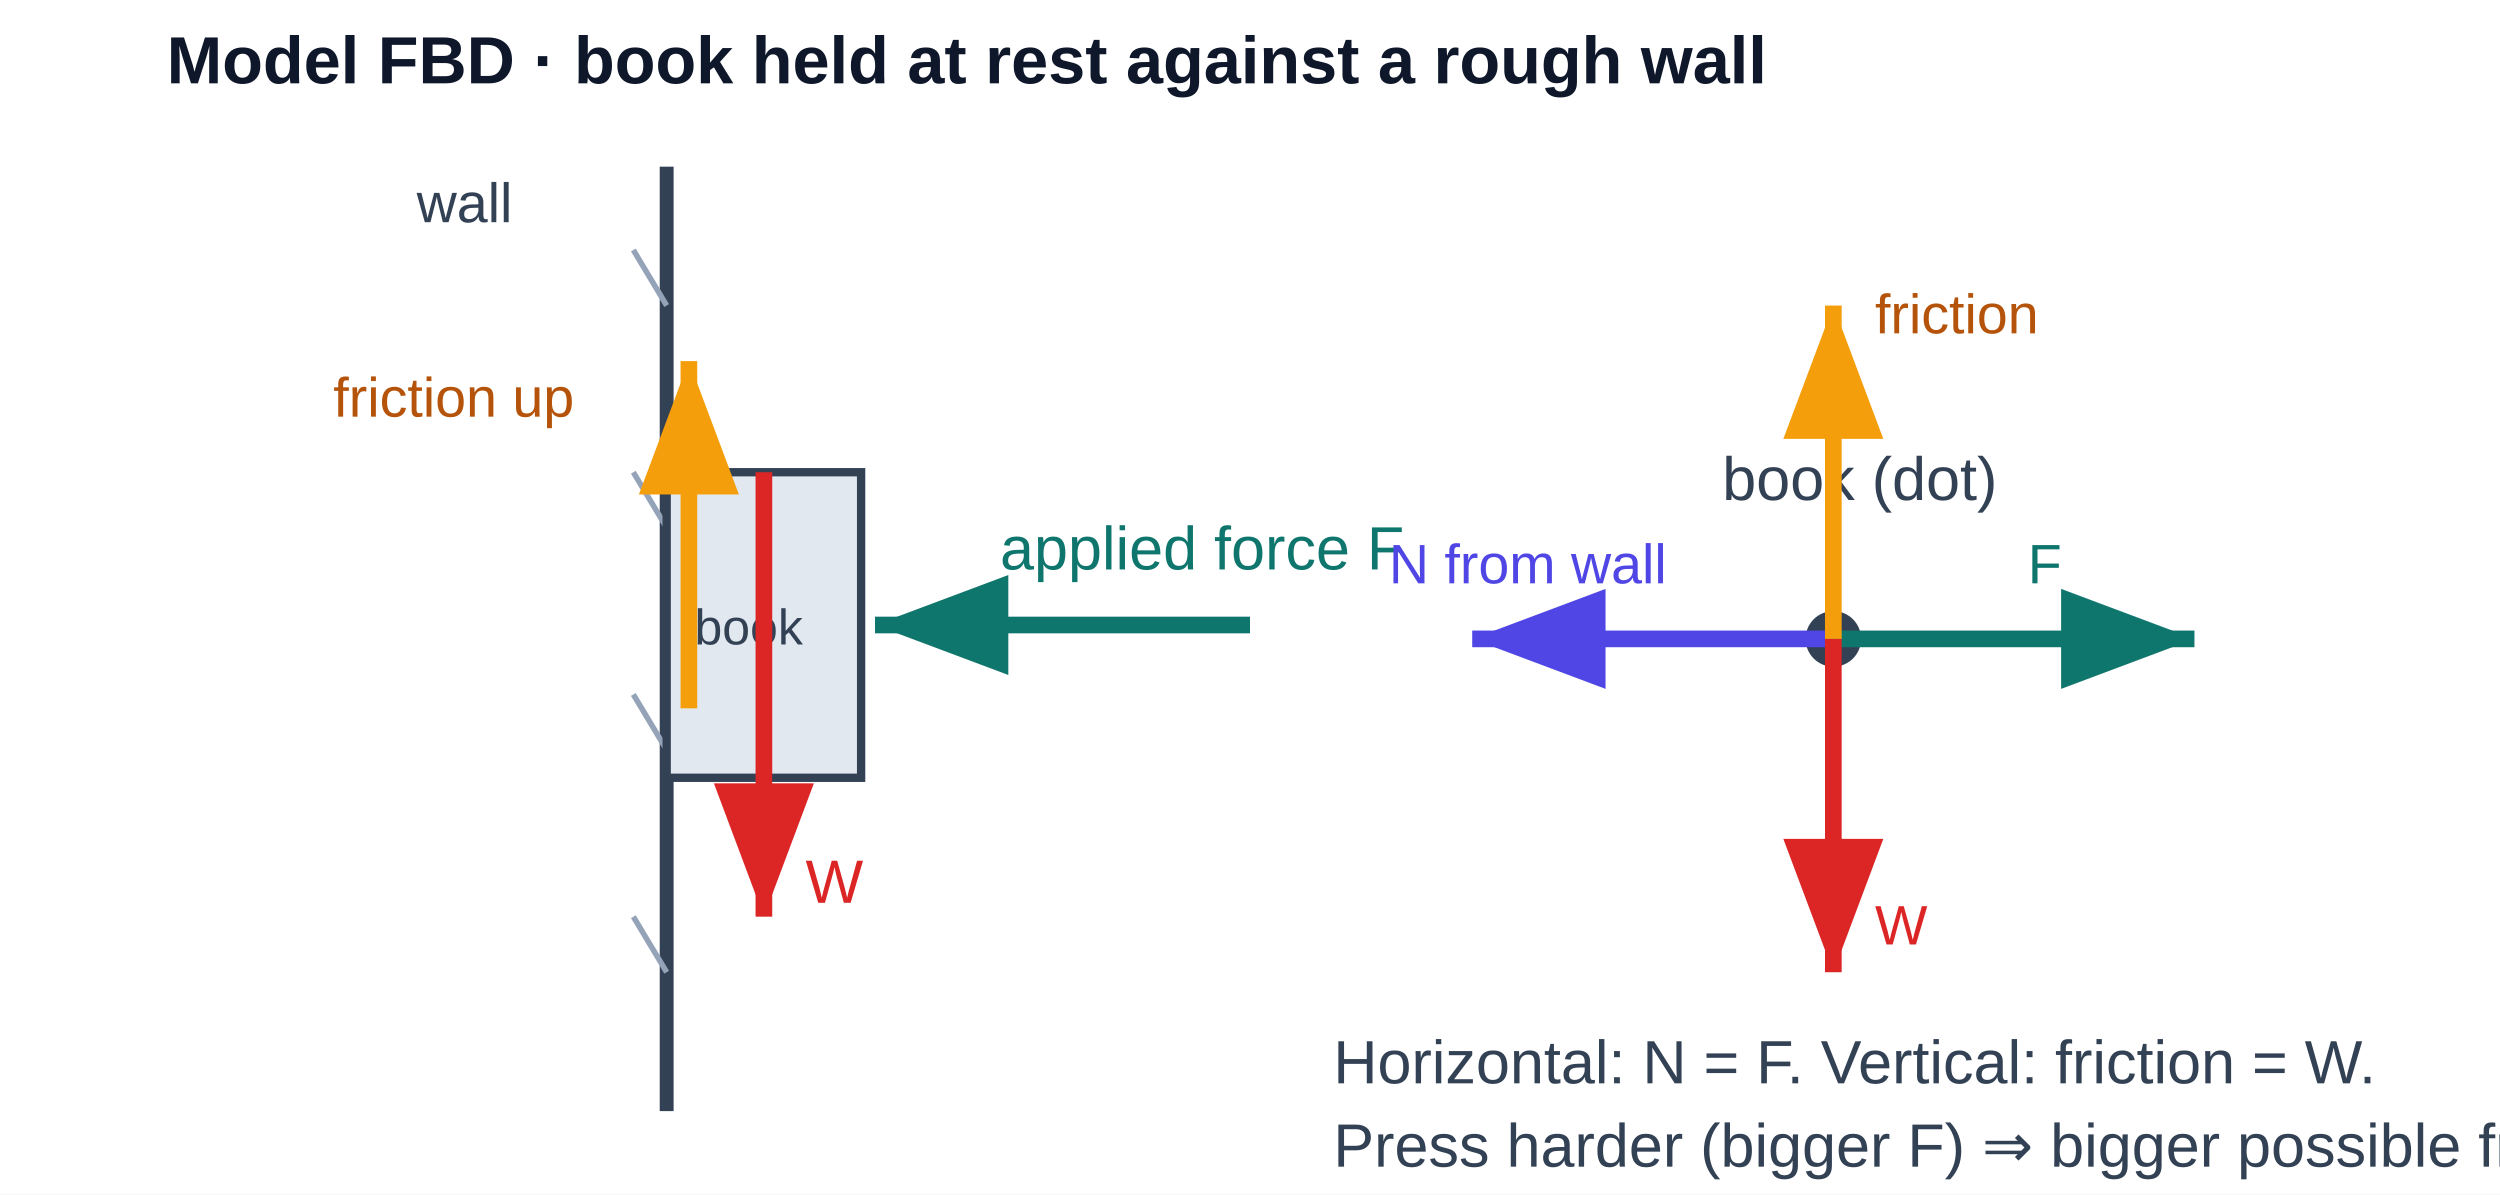
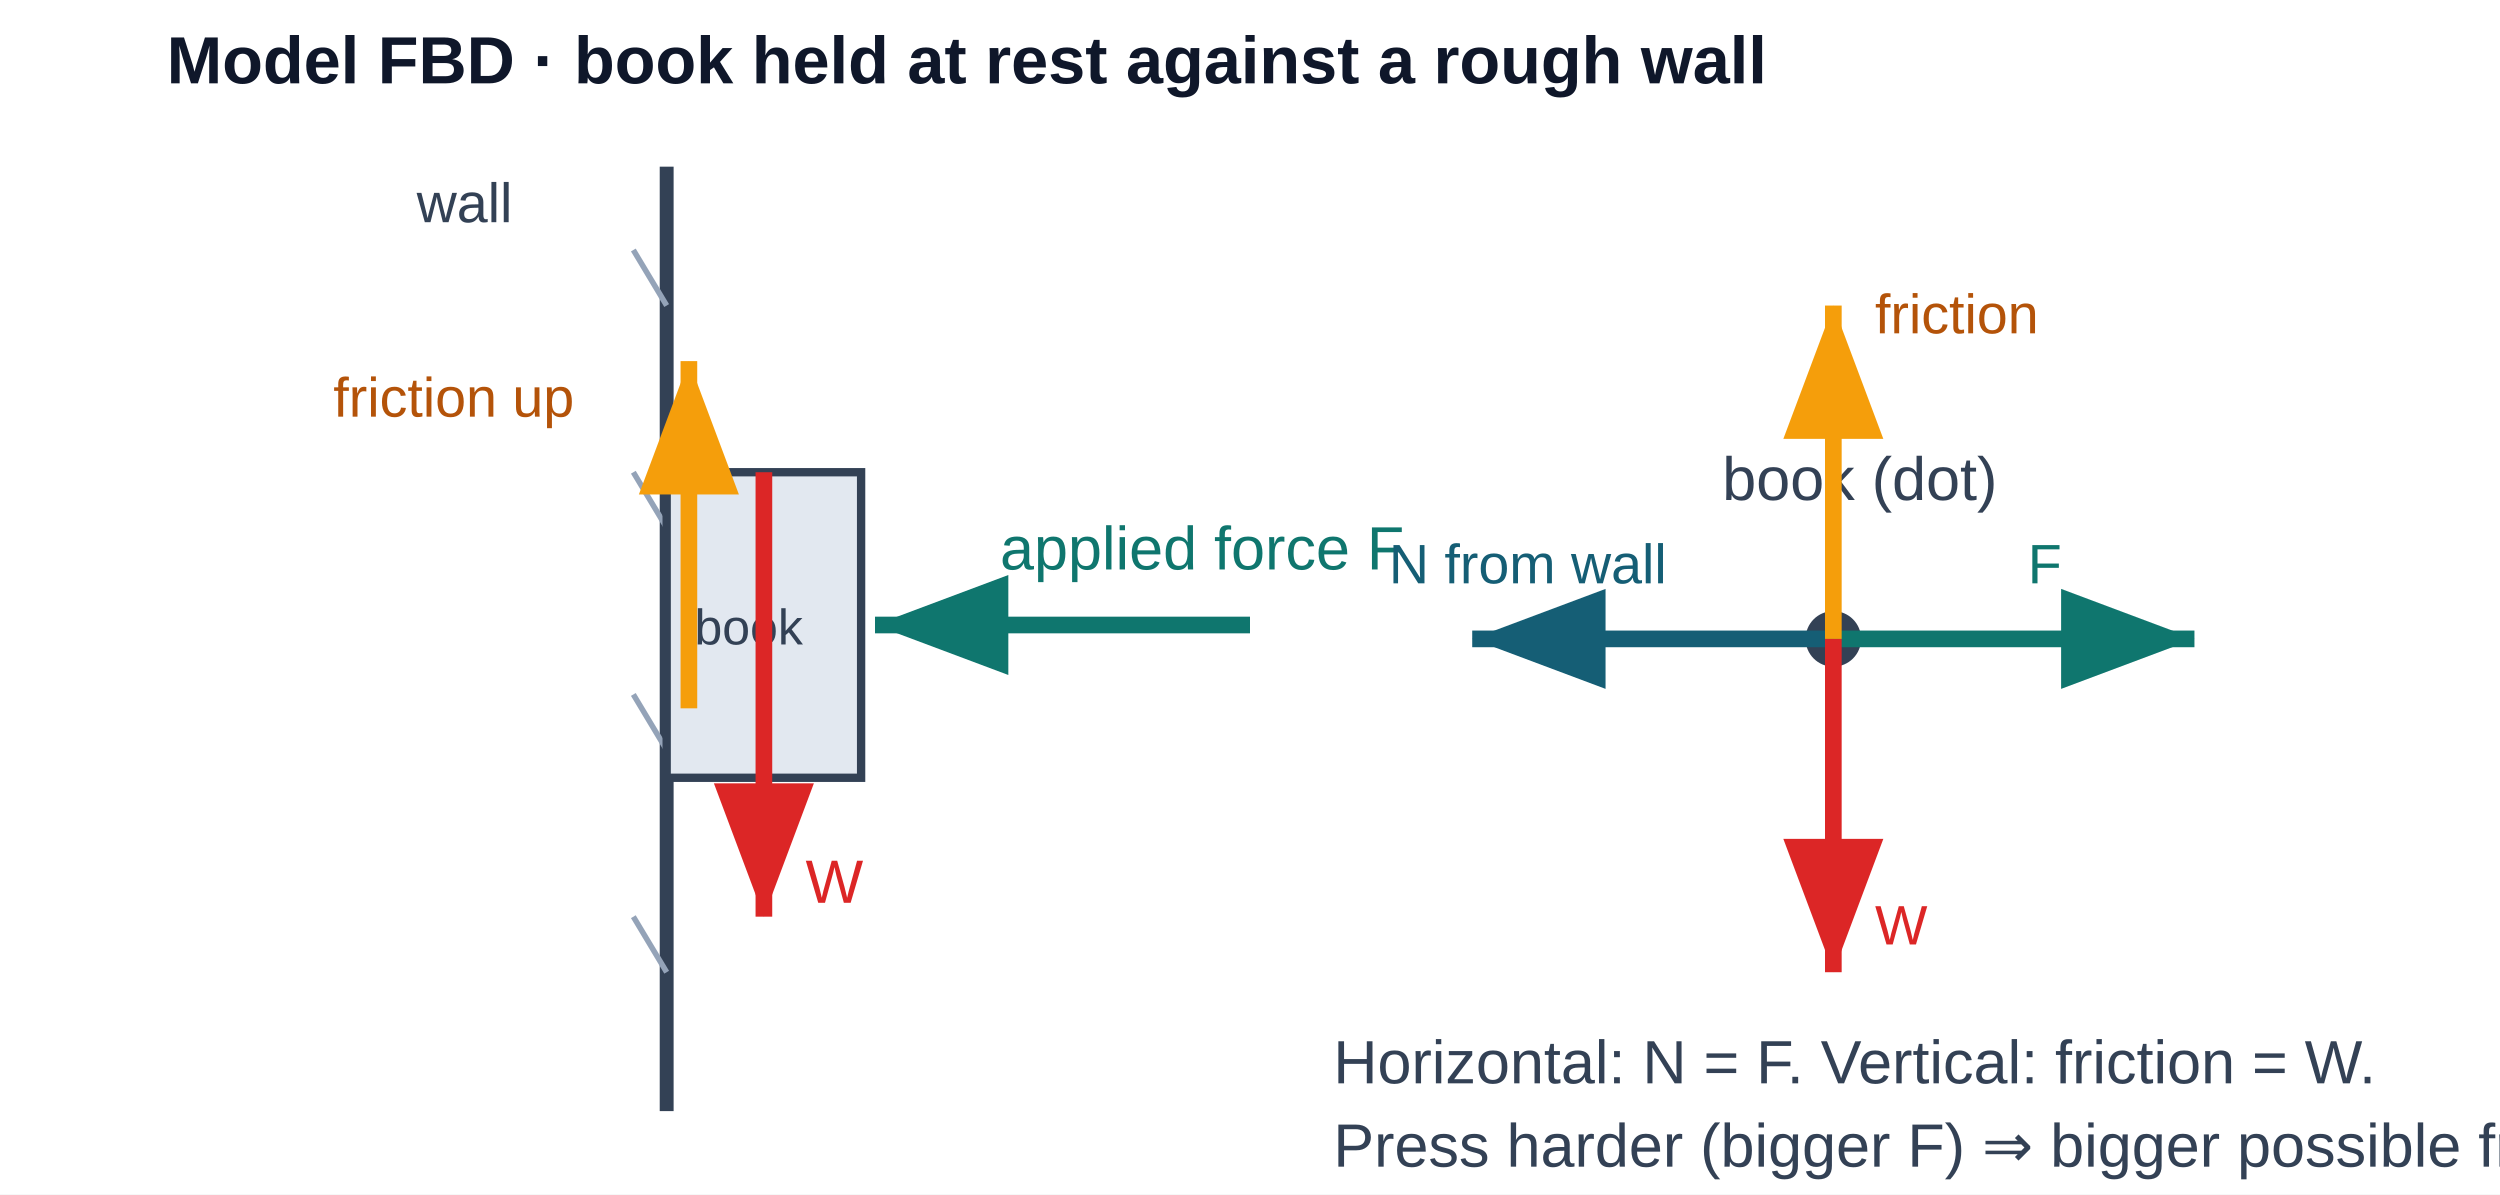
<svg xmlns="http://www.w3.org/2000/svg" viewBox="0 0 900 430" role="img" aria-labelledby="title desc">
  <defs>
    <marker id="ar-red" markerWidth="10" markerHeight="10" refX="8" refY="3" orient="auto">
      <path d="M0,0 L8,3 L0,6 Z" fill="#dc2626" />
    </marker>
    <marker id="ar-ind" markerWidth="10" markerHeight="10" refX="8" refY="3" orient="auto">
-       <path d="M0,0 L8,3 L0,6 Z" fill="#4f46e5" />
+       <path d="M0,0 L8,3 L0,6 Z" fill="#155E75" />
    </marker>
    <marker id="ar-amb" markerWidth="10" markerHeight="10" refX="8" refY="3" orient="auto">
      <path d="M0,0 L8,3 L0,6 Z" fill="#f59e0b" />
    </marker>
    <marker id="ar-teal" markerWidth="10" markerHeight="10" refX="8" refY="3" orient="auto">
      <path d="M0,0 L8,3 L0,6 Z" fill="#0f766e" />
    </marker>
  </defs>
  <rect width="900" height="430" fill="#ffffff" />
  <text x="60" y="30" font-family="Arial, sans-serif" font-size="24" fill="#0f172a" font-weight="bold">Model FBD · book held at rest against a rough wall</text>
  <line x1="240" y1="60" x2="240" y2="400" stroke="#334155" stroke-width="5" />
  <line x1="228" y1="90" x2="240" y2="110" stroke="#94a3b8" stroke-width="2" />
  <line x1="228" y1="170" x2="240" y2="190" stroke="#94a3b8" stroke-width="2" />
  <line x1="228" y1="250" x2="240" y2="270" stroke="#94a3b8" stroke-width="2" />
  <line x1="228" y1="330" x2="240" y2="350" stroke="#94a3b8" stroke-width="2" />
  <text x="150" y="80" font-family="Arial, sans-serif" font-size="20" fill="#334155">wall</text>
  <rect x="240" y="170" width="70" height="110" fill="#e2e8f0" stroke="#334155" stroke-width="3" />
  <text x="250" y="232" font-family="Arial, sans-serif" font-size="18" fill="#334155">book</text>
  <line x1="450" y1="225" x2="315" y2="225" stroke="#0f766e" stroke-width="6" marker-end="url(#ar-teal)" />
  <text x="360" y="205" font-family="Arial, sans-serif" font-size="22" fill="#0f766e">applied force F</text>
  <line x1="275" y1="170" x2="275" y2="330" stroke="#dc2626" stroke-width="6" marker-end="url(#ar-red)" />
  <text x="290" y="325" font-family="Arial, sans-serif" font-size="22" fill="#dc2626">W</text>
  <line x1="248" y1="255" x2="248" y2="130" stroke="#f59e0b" stroke-width="6" marker-end="url(#ar-amb)" />
  <text x="120" y="150" font-family="Arial, sans-serif" font-size="20" fill="#b45309">friction up</text>
  <circle cx="660" cy="230" r="10" fill="#334155" />
  <text x="620" y="180" font-family="Arial, sans-serif" font-size="22" fill="#334155">book (dot)</text>
  <line x1="660" y1="230" x2="790" y2="230" stroke="#0f766e" stroke-width="6" marker-end="url(#ar-teal)" />
  <text x="730" y="210" font-family="Arial, sans-serif" font-size="20" fill="#0f766e">F</text>
-   <line x1="660" y1="230" x2="530" y2="230" stroke="#4f46e5" stroke-width="6" marker-end="url(#ar-ind)" />
-   <text x="500" y="210" font-family="Arial, sans-serif" font-size="20" fill="#4f46e5">N from wall</text>
+   <line x1="660" y1="230" x2="530" y2="230" stroke="#155E75" stroke-width="6" marker-end="url(#ar-ind)" />
+   <text x="500" y="210" font-family="Arial, sans-serif" font-size="20" fill="#155E75">N from wall</text>
  <line x1="660" y1="230" x2="660" y2="350" stroke="#dc2626" stroke-width="6" marker-end="url(#ar-red)" />
  <text x="675" y="340" font-family="Arial, sans-serif" font-size="20" fill="#dc2626">W</text>
  <line x1="660" y1="230" x2="660" y2="110" stroke="#f59e0b" stroke-width="6" marker-end="url(#ar-amb)" />
  <text x="675" y="120" font-family="Arial, sans-serif" font-size="20" fill="#b45309">friction</text>
  <text x="480" y="390" font-family="Arial, sans-serif" font-size="22" fill="#334155">Horizontal: N = F.  Vertical: friction = W.</text>
  <text x="480" y="420" font-family="Arial, sans-serif" font-size="22" fill="#334155">Press harder (bigger F) ⇒ bigger possible friction ⇒ book stays put.</text>
</svg>
